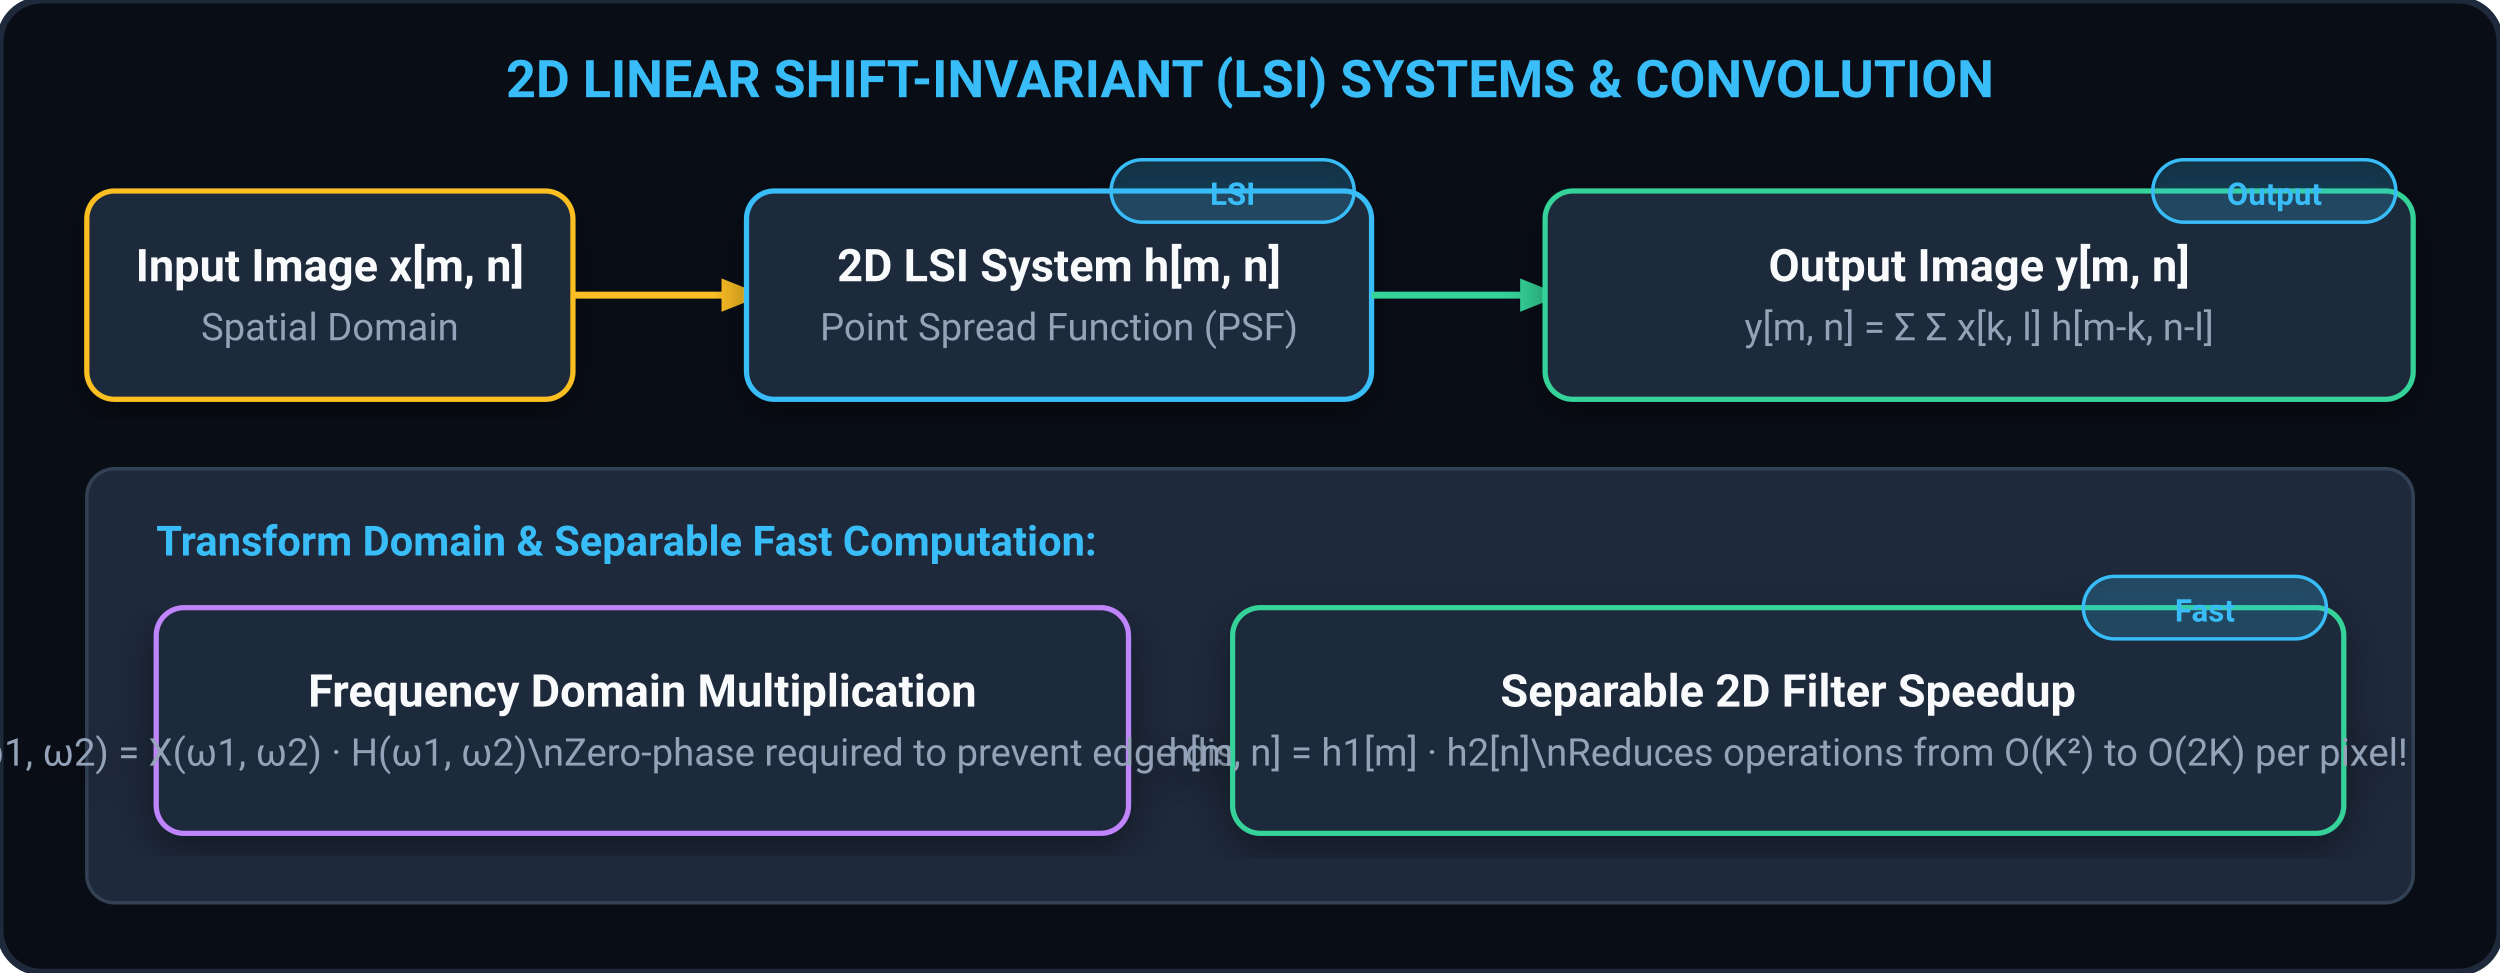
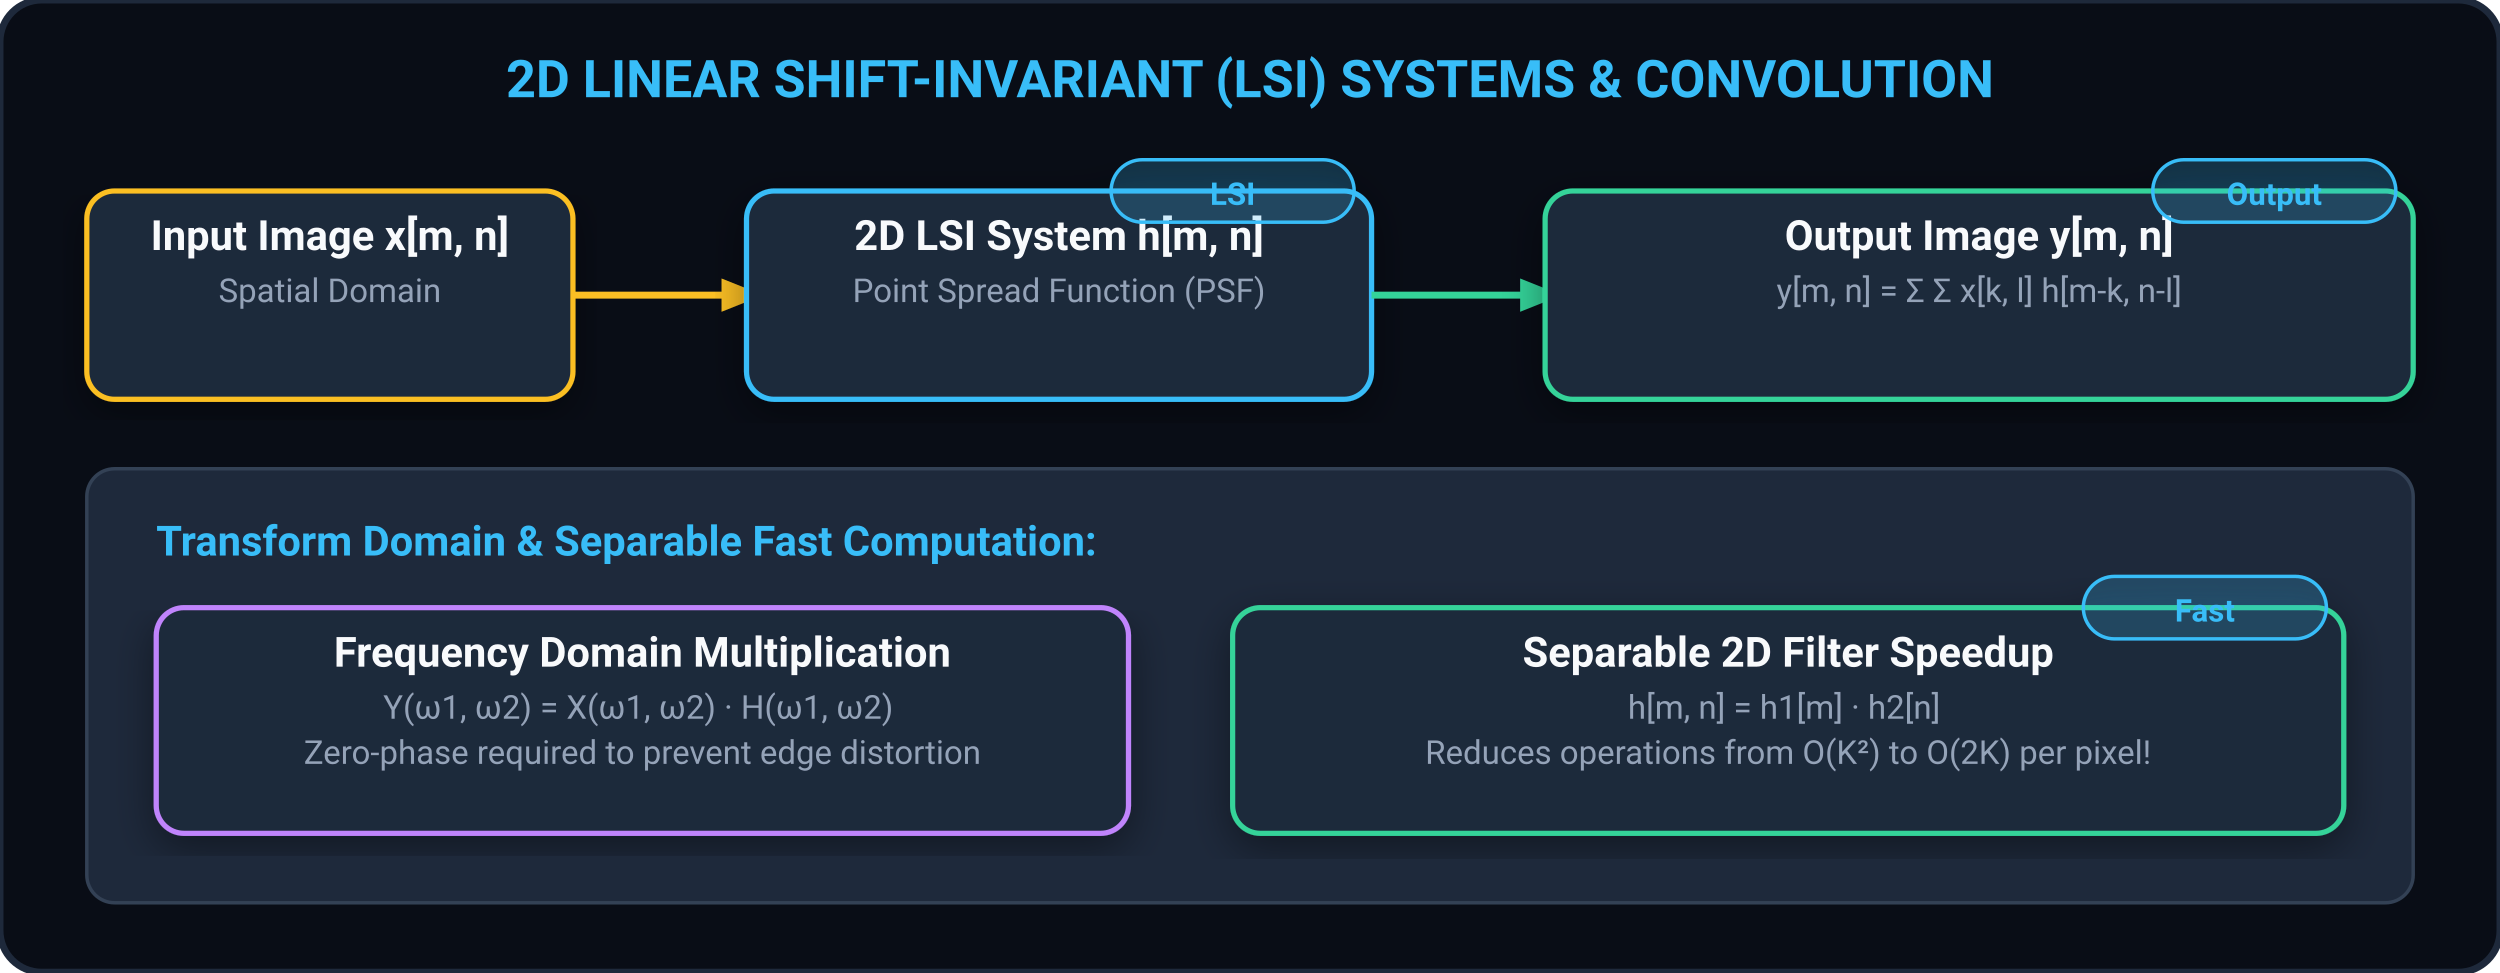
<svg xmlns="http://www.w3.org/2000/svg" viewBox="0 0 720 280" width="100%" height="280" style="max-width: 720px; height: auto; display: block; margin: 0 auto; font-family: -apple-system, BlinkMacSystemFont, 'Segoe UI', Roboto, Helvetica, Arial, sans-serif;">
  <defs>
    <linearGradient id="gradCard" x1="0%" y1="0%" x2="100%" y2="100%">
      <stop offset="0%" stop-color="#1e293b" />
      <stop offset="100%" stop-color="#0f172a" />
    </linearGradient>
    <linearGradient id="gradCyan" x1="0%" y1="0%" x2="100%" y2="100%">
      <stop offset="0%" stop-color="#38bdf8" />
      <stop offset="100%" stop-color="#0284c7" />
    </linearGradient>
    <linearGradient id="gradEmerald" x1="0%" y1="0%" x2="100%" y2="100%">
      <stop offset="0%" stop-color="#34d399" />
      <stop offset="100%" stop-color="#059669" />
    </linearGradient>
    <linearGradient id="gradAmber" x1="0%" y1="0%" x2="100%" y2="100%">
      <stop offset="0%" stop-color="#fbbf24" />
      <stop offset="100%" stop-color="#d97706" />
    </linearGradient>
    <linearGradient id="gradPurple" x1="0%" y1="0%" x2="100%" y2="100%">
      <stop offset="0%" stop-color="#c084fc" />
      <stop offset="100%" stop-color="#9333ea" />
    </linearGradient>
    <linearGradient id="gradRose" x1="0%" y1="0%" x2="100%" y2="100%">
      <stop offset="0%" stop-color="#fb7185" />
      <stop offset="100%" stop-color="#e11d48" />
    </linearGradient>
    <filter id="shadow" x="-5%" y="-5%" width="110%" height="115%">
      <feDropShadow dx="0" dy="4" stdDeviation="6" flood-color="#000000" flood-opacity="0.4" />
    </filter>
    <marker id="arrCyan" viewBox="0 0 10 10" refX="6" refY="5" markerWidth="6" markerHeight="6" orient="auto-start-reverse">
      <path d="M 0 1 L 10 5 L 0 9 z" fill="#38bdf8" />
    </marker>
    <marker id="arrEmerald" viewBox="0 0 10 10" refX="6" refY="5" markerWidth="6" markerHeight="6" orient="auto-start-reverse">
      <path d="M 0 1 L 10 5 L 0 9 z" fill="#34d399" />
    </marker>
    <marker id="arrAmber" viewBox="0 0 10 10" refX="6" refY="5" markerWidth="6" markerHeight="6" orient="auto-start-reverse">
      <path d="M 0 1 L 10 5 L 0 9 z" fill="#fbbf24" />
    </marker>
  </defs>
  <rect width="720" height="280" rx="12" fill="#090d16" stroke="#1e293b" stroke-width="2" />
  <text x="360" y="28" font-size="15" font-weight="bold" fill="#38bdf8" text-anchor="middle">2D LINEAR SHIFT-INVARIANT (LSI) SYSTEMS &amp; CONVOLUTION</text>
  <g filter="url(#shadow)">
    <rect x="25" y="55" width="140" height="60" rx="8" fill="#1e293b" stroke="#fbbf24" stroke-width="1.5" />
-     <text x="95.0" y="81.0" font-size="13" font-weight="bold" fill="#f8fafc" text-anchor="middle">Input Image x[m, n]</text>
-     <text x="95.0" y="98.0" font-size="11" fill="#94a3b8" text-anchor="middle">Spatial Domain</text>
+     <text x="95.0" y="72" font-size="12" font-weight="bold" fill="#f8fafc" text-anchor="middle">Input Image x[m, n]</text>
+     <text font-size="9.5" fill="#94a3b8" text-anchor="middle">
+       <tspan x="95.0" y="87">Spatial Domain</tspan>
+     </text>
  </g>
  <line x1="165" y1="85" x2="215" y2="85" stroke="#fbbf24" stroke-width="2" marker-end="url(#arrAmber)" />
  <g filter="url(#shadow)">
    <rect x="215" y="55" width="180" height="60" rx="8" fill="#1e293b" stroke="#38bdf8" stroke-width="1.5" />
-     <text x="305.0" y="81.0" font-size="13" font-weight="bold" fill="#f8fafc" text-anchor="middle">2D LSI System h[m, n]</text>
-     <text x="305.0" y="98.0" font-size="11" fill="#94a3b8" text-anchor="middle">Point Spread Function (PSF)</text>
+     <text x="305.0" y="72" font-size="12" font-weight="bold" fill="#f8fafc" text-anchor="middle">2D LSI System h[m, n]</text>
+     <text font-size="9.5" fill="#94a3b8" text-anchor="middle">
+       <tspan x="305.0" y="87">Point Spread Function (PSF)</tspan>
+     </text>
    <rect x="320" y="46" width="70" height="18" rx="9" fill="#38bdf8" fill-opacity="0.2" stroke="#38bdf8" stroke-width="1" />
    <text x="355" y="59" font-size="9" font-weight="bold" fill="#38bdf8" text-anchor="middle">LSI</text>
  </g>
  <line x1="395" y1="85" x2="445" y2="85" stroke="#34d399" stroke-width="2" marker-end="url(#arrEmerald)" />
  <g filter="url(#shadow)">
    <rect x="445" y="55" width="250" height="60" rx="8" fill="#1e293b" stroke="#34d399" stroke-width="1.5" />
-     <text x="570.0" y="81.0" font-size="13" font-weight="bold" fill="#f8fafc" text-anchor="middle">Output Image y[m, n]</text>
-     <text x="570.0" y="98.0" font-size="11" fill="#94a3b8" text-anchor="middle">y[m, n] = Σ Σ x[k, l] h[m-k, n-l]</text>
+     <text x="570.0" y="72" font-size="12" font-weight="bold" fill="#f8fafc" text-anchor="middle">Output Image y[m, n]</text>
+     <text font-size="9.5" fill="#94a3b8" text-anchor="middle">
+       <tspan x="570.0" y="87">y[m, n] = Σ Σ x[k, l] h[m-k, n-l]</tspan>
+     </text>
    <rect x="620" y="46" width="70" height="18" rx="9" fill="#38bdf8" fill-opacity="0.2" stroke="#38bdf8" stroke-width="1" />
    <text x="655" y="59" font-size="9" font-weight="bold" fill="#38bdf8" text-anchor="middle">Output</text>
  </g>
  <rect x="25" y="135" width="670" height="125" rx="8" fill="#1e293b" stroke="#334155" />
  <text x="45" y="160" font-size="12" font-weight="bold" fill="#38bdf8">Transform Domain &amp; Separable Fast Computation:</text>
  <g filter="url(#shadow)">
    <rect x="45" y="175" width="280" height="65" rx="8" fill="#1e293b" stroke="#c084fc" stroke-width="1.5" />
-     <text x="185.0" y="203.5" font-size="13" font-weight="bold" fill="#f8fafc" text-anchor="middle">Frequency Domain Multiplication</text>
-     <text x="185.0" y="220.5" font-size="11" fill="#94a3b8" text-anchor="middle">Y(ω1, ω2) = X(ω1, ω2) · H(ω1, ω2)\nZero-phase required to prevent edge distortion</text>
+     <text x="185.0" y="192" font-size="12" font-weight="bold" fill="#f8fafc" text-anchor="middle">Frequency Domain Multiplication</text>
+     <text font-size="9.5" fill="#94a3b8" text-anchor="middle">
+       <tspan x="185.0" y="207">Y(ω1, ω2) = X(ω1, ω2) · H(ω1, ω2)</tspan>
+       <tspan x="185.0" y="220">Zero-phase required to prevent edge distortion</tspan>
+     </text>
  </g>
  <g filter="url(#shadow)">
    <rect x="355" y="175" width="320" height="65" rx="8" fill="#1e293b" stroke="#34d399" stroke-width="1.5" />
-     <text x="515.0" y="203.5" font-size="13" font-weight="bold" fill="#f8fafc" text-anchor="middle">Separable 2D Filter Speedup</text>
-     <text x="515.0" y="220.5" font-size="11" fill="#94a3b8" text-anchor="middle">h[m, n] = h1[m] · h2[n]\nReduces operations from O(K²) to O(2K) per pixel!</text>
+     <text x="515.0" y="192" font-size="12" font-weight="bold" fill="#f8fafc" text-anchor="middle">Separable 2D Filter Speedup</text>
+     <text font-size="9.5" fill="#94a3b8" text-anchor="middle">
+       <tspan x="515.0" y="207">h[m, n] = h1[m] · h2[n]</tspan>
+       <tspan x="515.0" y="220">Reduces operations from O(K²) to O(2K) per pixel!</tspan>
+     </text>
    <rect x="600" y="166" width="70" height="18" rx="9" fill="#38bdf8" fill-opacity="0.2" stroke="#38bdf8" stroke-width="1" />
    <text x="635" y="179" font-size="9" font-weight="bold" fill="#38bdf8" text-anchor="middle">Fast</text>
  </g>
</svg>
